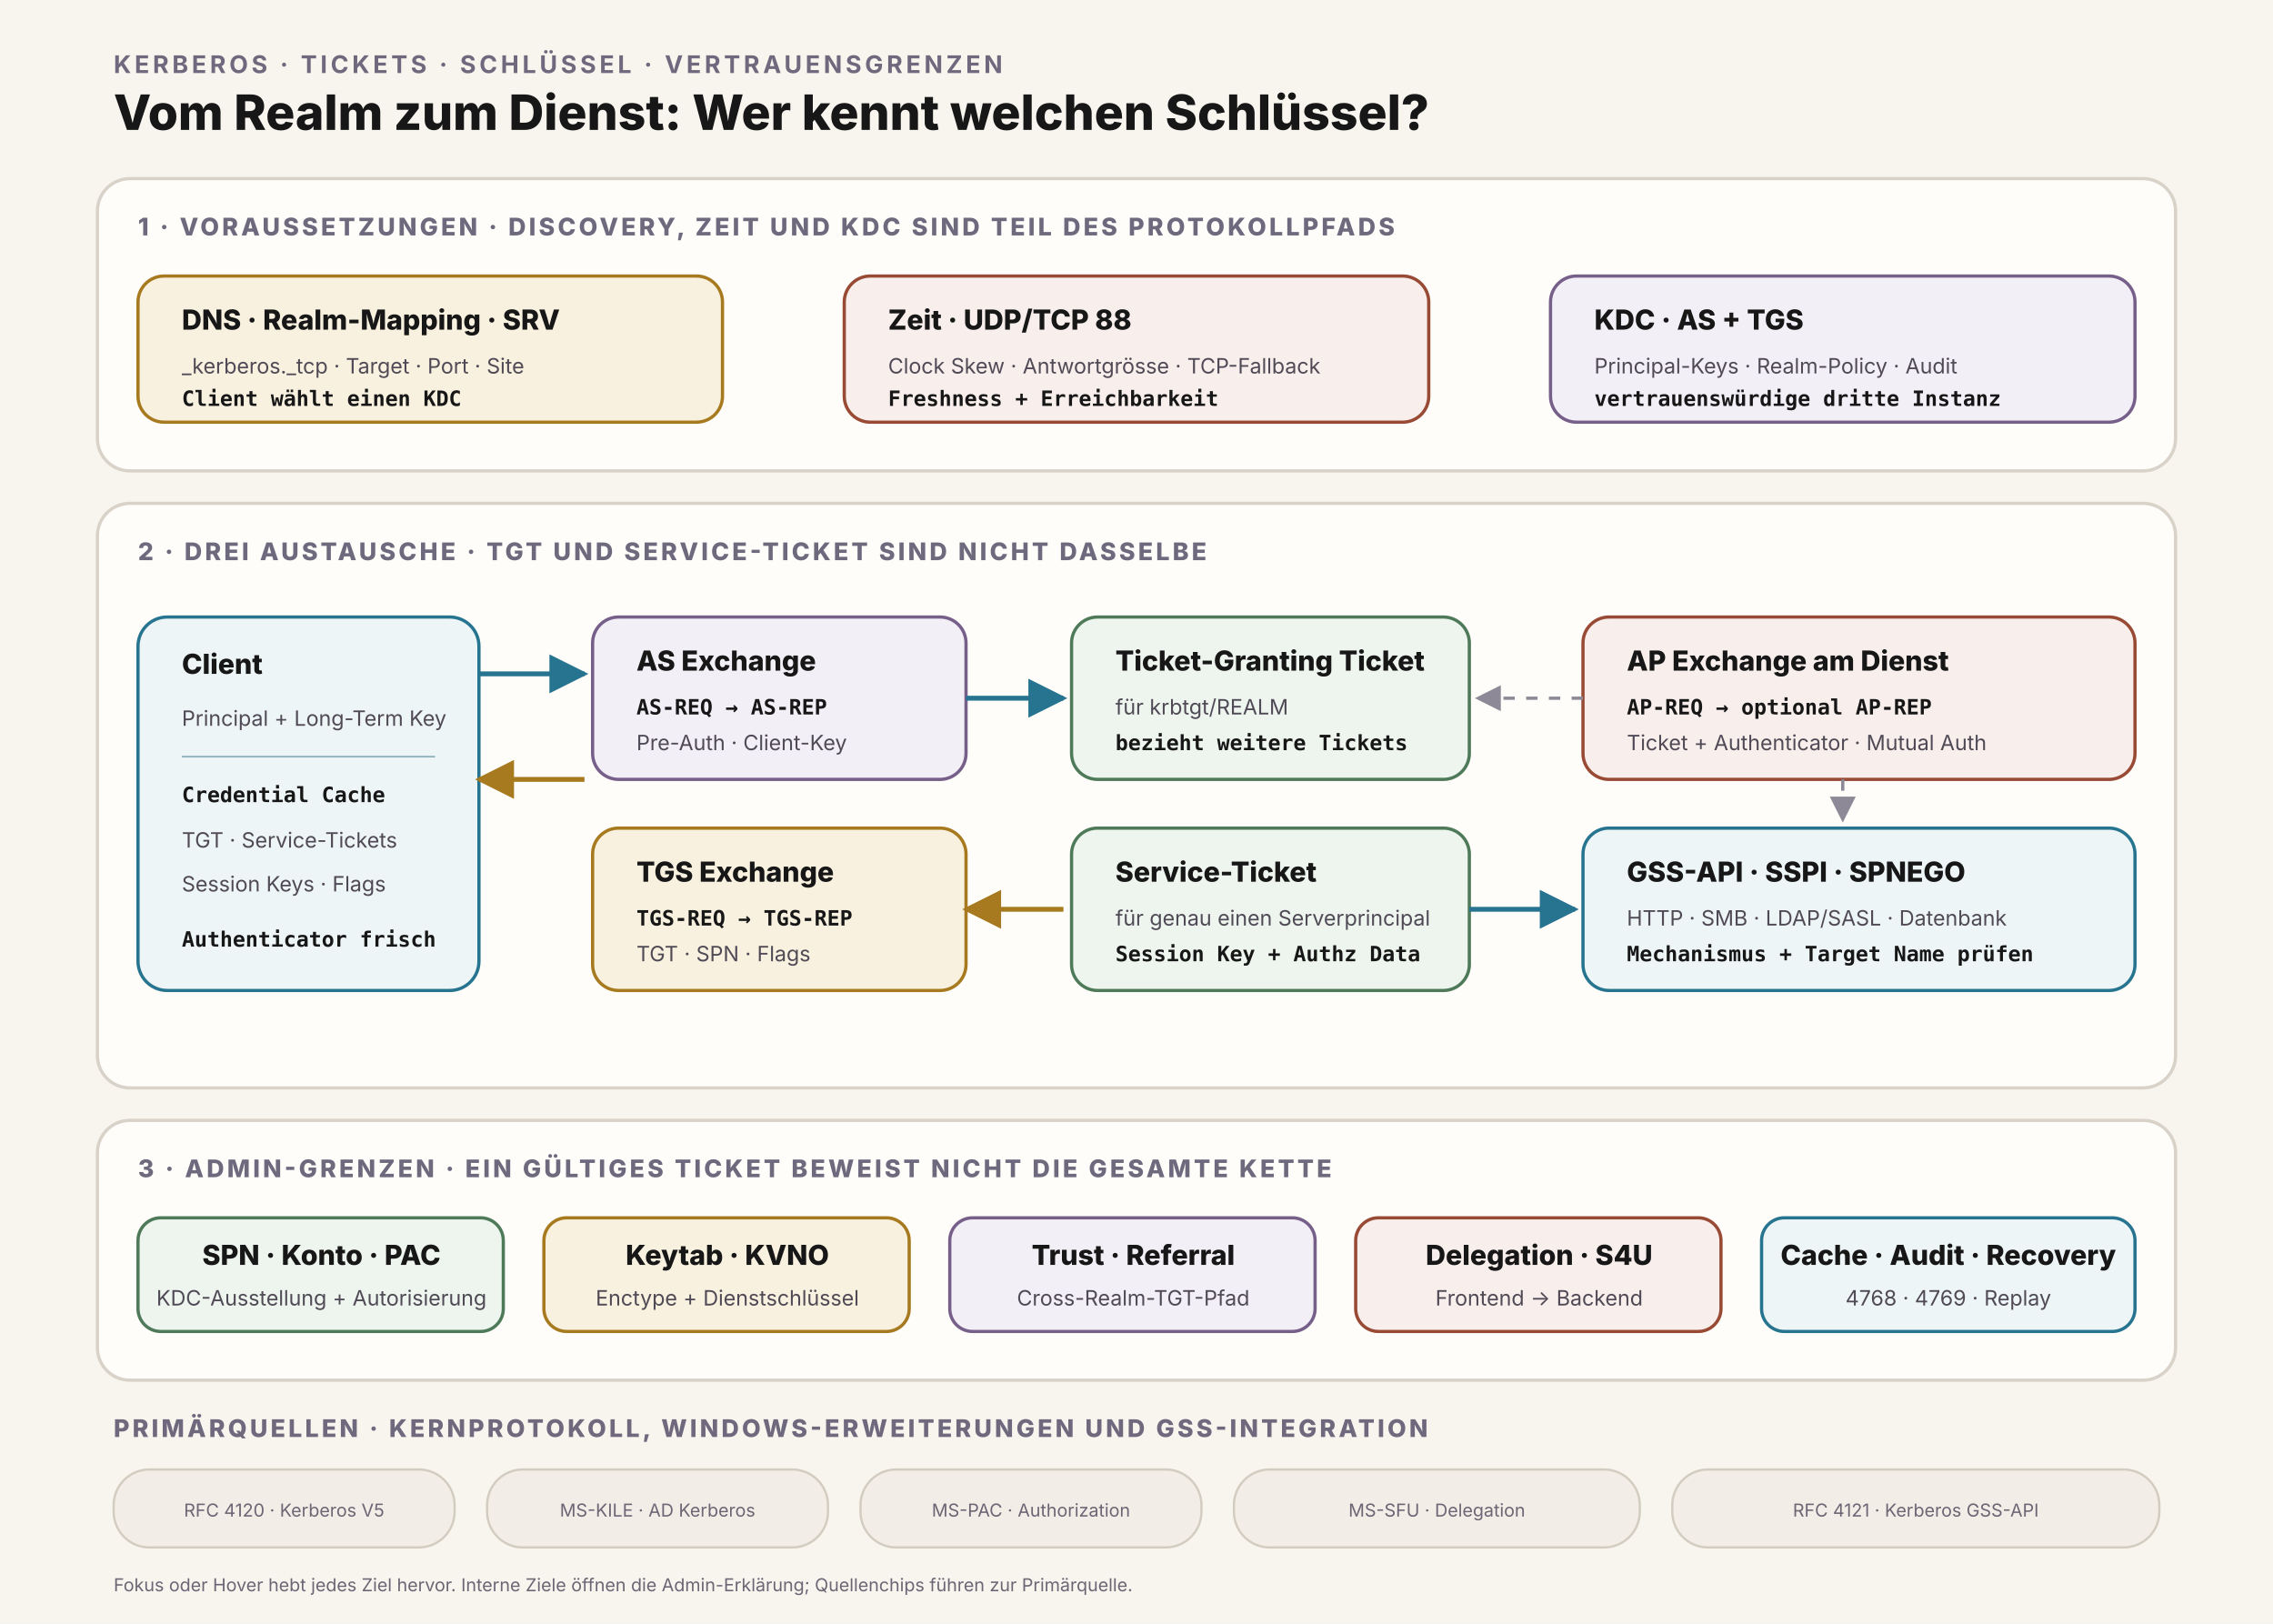
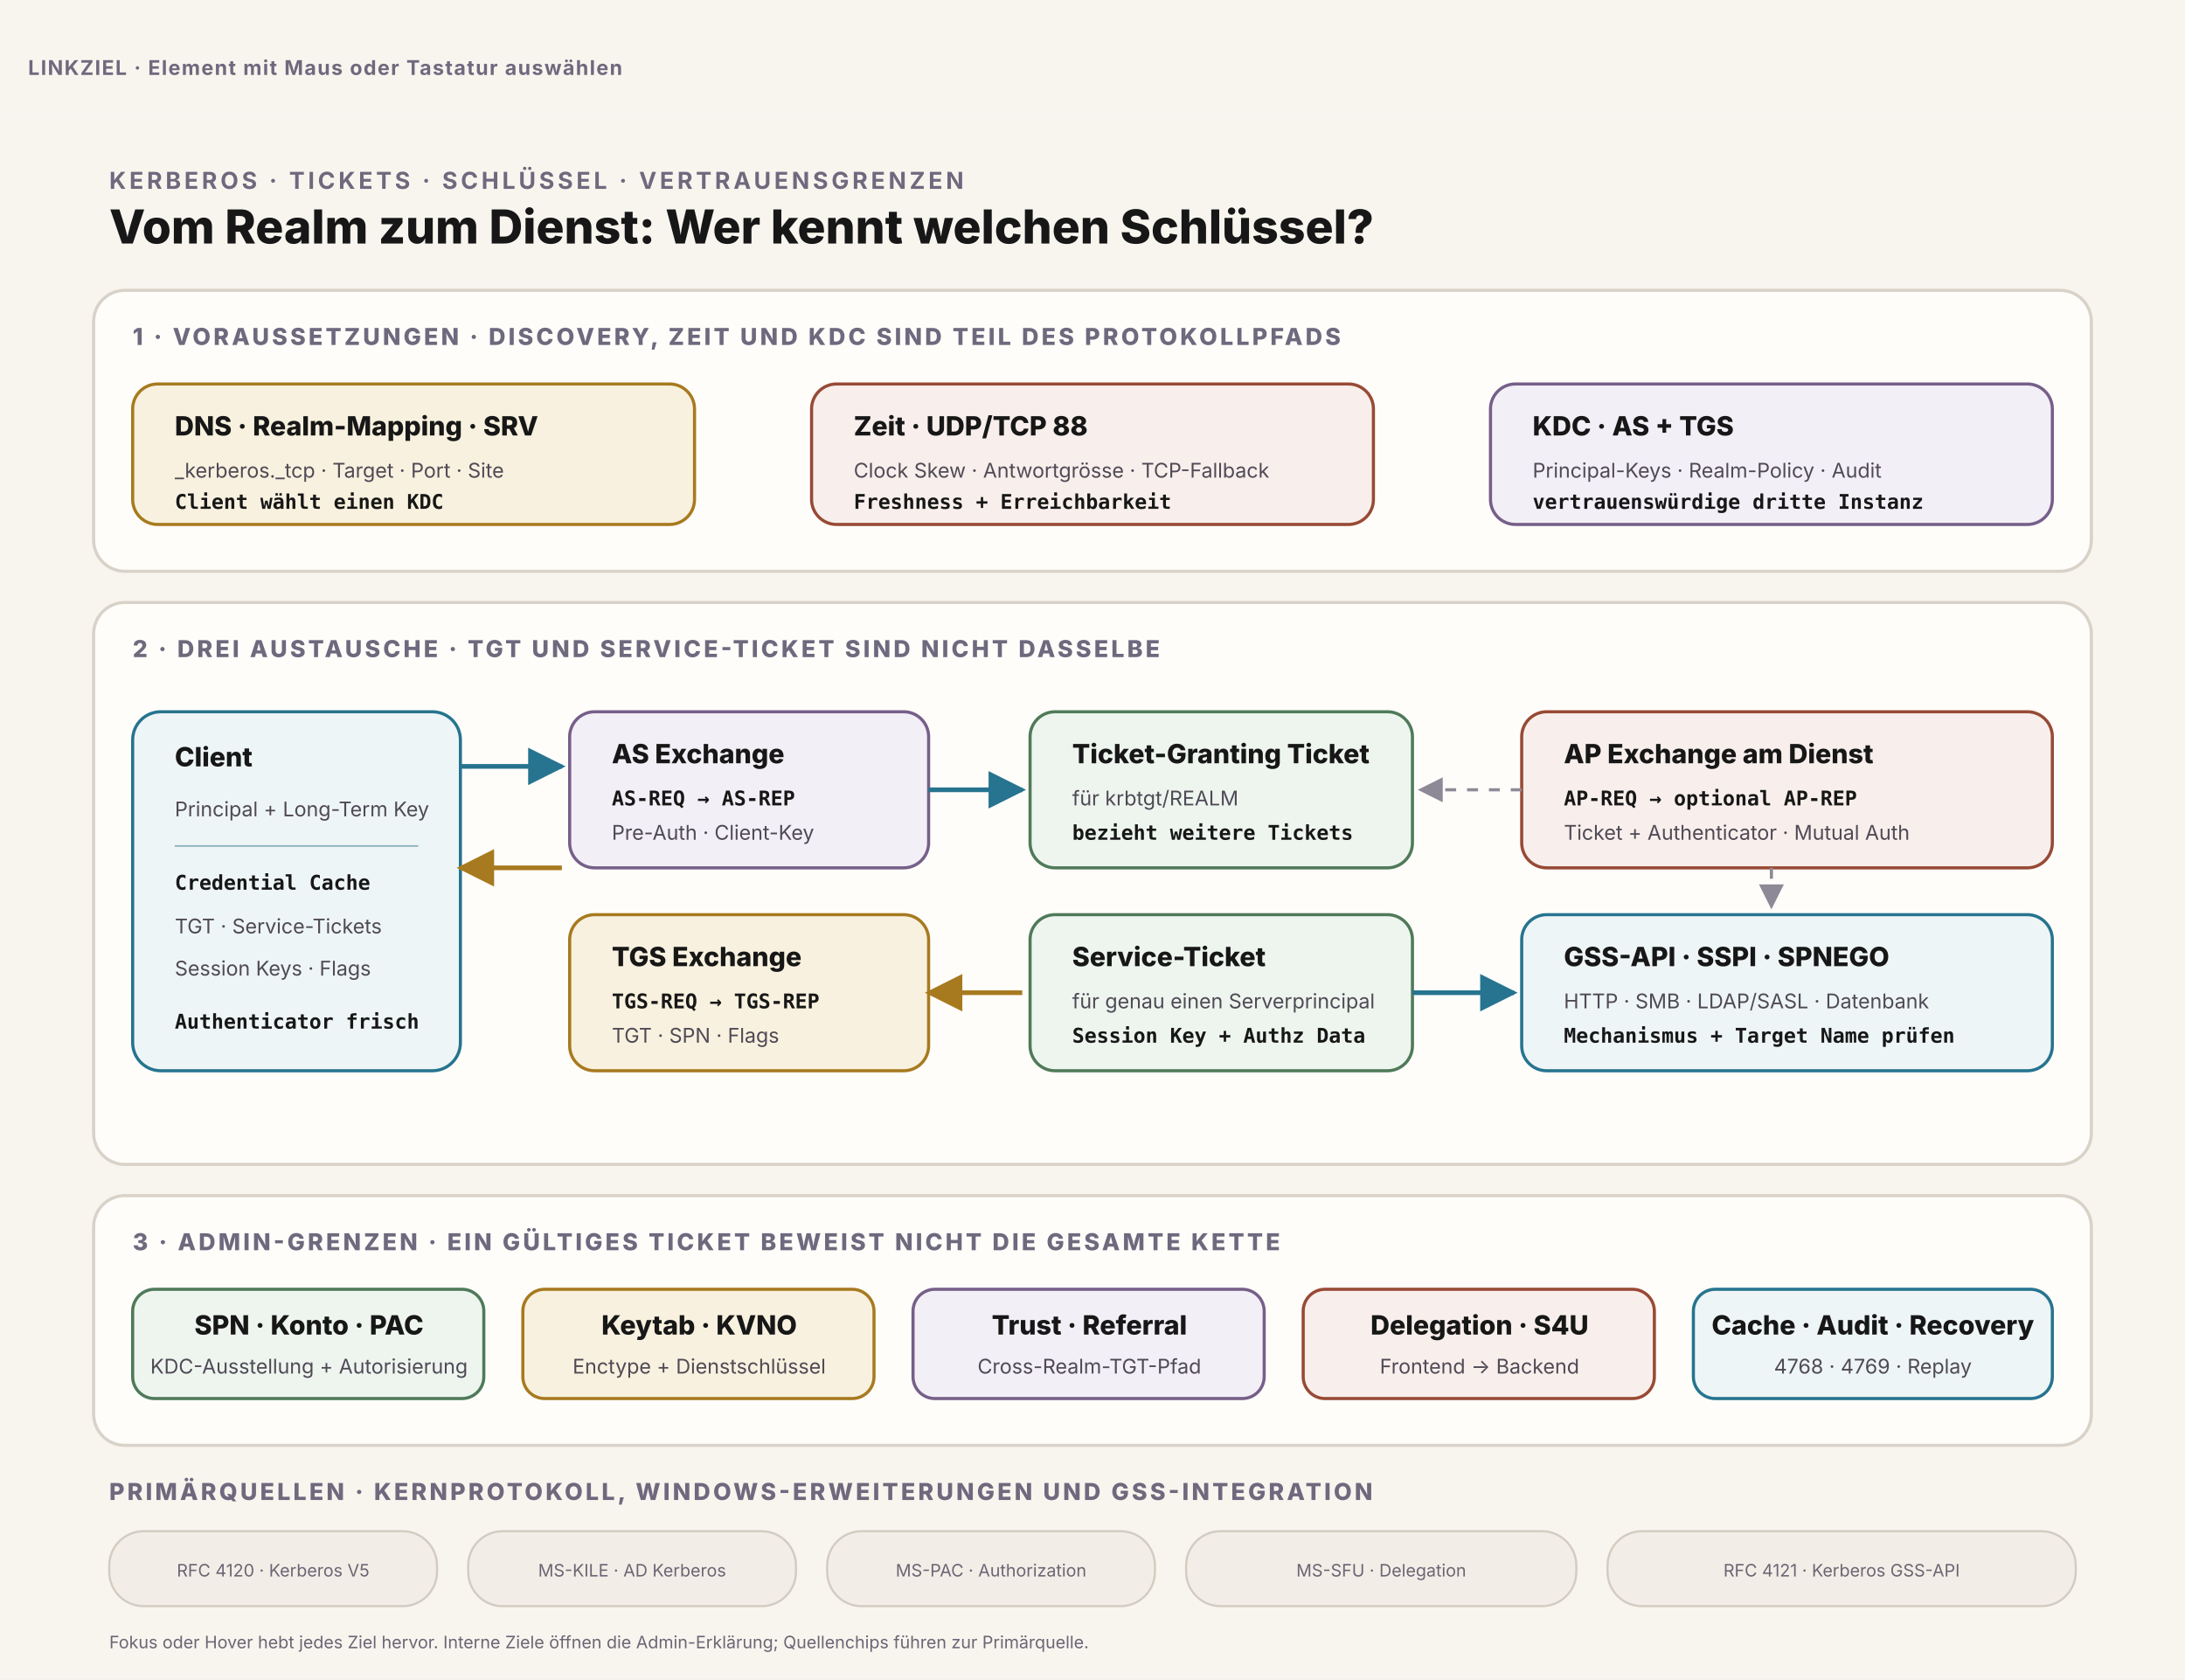
- <svg xmlns="http://www.w3.org/2000/svg" viewBox="0 0 1400 1000" role="img" aria-labelledby="title desc">
+ <svg xmlns="http://www.w3.org/2000/svg" viewBox="0 -76 1400 1076" role="img" aria-labelledby="title desc">
  <style>
    :root { color-scheme: light; }
    * { box-sizing: border-box; }
    text { font-family: Inter, ui-sans-serif, system-ui, -apple-system, BlinkMacSystemFont, "Segoe UI", sans-serif; fill: #171717; }
    .bg { fill: #f8f5ef; }
    .panel { fill: #fffdfa; stroke: #d8d2c8; stroke-width: 2; }
    .hit { fill: #eef5f6; stroke: #26748f; stroke-width: 2; transition: fill .16s ease, stroke .16s ease, filter .16s ease; }
    .hit.gold { fill: #f8f1df; stroke: #a77a1f; }
    .hit.red { fill: #f8efec; stroke: #984a35; }
    .hit.green { fill: #eef5ef; stroke: #4f7a59; }
    .hit.violet { fill: #f3eff7; stroke: #765f89; }
    a:hover .hit, a:focus .hit { fill: #d2e9ee; stroke: #0d5872; filter: drop-shadow(0 5px 7px rgba(23, 69, 84, .22)); }
    a:hover .hit.gold, a:focus .hit.gold { fill: #f2dfad; stroke: #7c5811; }
    a:hover .hit.red, a:focus .hit.red { fill: #f2d8cf; stroke: #743321; }
    a:hover .hit.green, a:focus .hit.green { fill: #dbeadf; stroke: #315f3c; }
    a:hover .hit.violet, a:focus .hit.violet { fill: #e5d9ed; stroke: #59436c; }
    a:focus { outline: none; }
    .kicker { font-size: 15px; font-weight: 750; letter-spacing: 2.1px; fill: #6f697e; }
    .title { font-size: 30px; font-weight: 780; }
    .section { font-size: 15px; font-weight: 780; letter-spacing: 1.8px; fill: #6f697e; }
    .box-title { font-size: 17px; font-weight: 760; }
    .box-copy { font-size: 13px; fill: #4f4a55; }
    .mono { font-family: "Cascadia Mono", "SFMono-Regular", Consolas, monospace; font-size: 13px; font-weight: 680; }
    .tiny { font-size: 11px; fill: #6b6574; }
    .chip { fill: #f2eee7; stroke: #d3ccc1; stroke-width: 1.4; transition: fill .16s ease, stroke .16s ease; }
    a:hover .chip, a:focus .chip { fill: #d9ebef; stroke: #26748f; }
    .arrow { fill: none; stroke: #26748f; stroke-width: 3; marker-end: url(#arrow); }
    .arrow-gold { fill: none; stroke: #a77a1f; stroke-width: 3; marker-end: url(#arrowGold); }
    .dash { fill: none; stroke: #8e8996; stroke-width: 2; stroke-dasharray: 7 7; marker-end: url(#arrowMuted); }
  </style>
  <defs>
    <marker id="arrow" viewBox="0 0 10 10" refX="9" refY="5" markerWidth="8" markerHeight="8" orient="auto-start-reverse">
      <path d="M 0 0 L 10 5 L 0 10 z" fill="#26748f" />
    </marker>
    <marker id="arrowGold" viewBox="0 0 10 10" refX="9" refY="5" markerWidth="8" markerHeight="8" orient="auto-start-reverse">
      <path d="M 0 0 L 10 5 L 0 10 z" fill="#a77a1f" />
    </marker>
    <marker id="arrowMuted" viewBox="0 0 10 10" refX="9" refY="5" markerWidth="8" markerHeight="8" orient="auto-start-reverse">
      <path d="M 0 0 L 10 5 L 0 10 z" fill="#8e8996" />
    </marker>
  </defs>
  <rect class="bg" width="1400" height="1000" />
  <text class="kicker" x="70" y="45">KERBEROS · TICKETS · SCHLÜSSEL · VERTRAUENSGRENZEN</text>
  <text class="title" x="70" y="80">Vom Realm zum Dienst: Wer kennt welchen Schlüssel?</text>
  <rect class="panel" x="60" y="110" width="1280" height="180" rx="20" />
  <text class="section" x="85" y="145">1 · VORAUSSETZUNGEN · DISCOVERY, ZEIT UND KDC SIND TEIL DES PROTOKOLLPFADS</text>
  <a data-link-hint="1" href="/kb/dns" target="_top" tabindex="0" aria-label="DNS · Realm-Mapping · SRV – _kerberos._tcp · Target · Port · Site – Client wählt einen KDC">
    <rect class="hit gold" x="85" y="170" width="360" height="90" rx="16" />
    <text class="box-title" x="112" y="203">DNS · Realm-Mapping · SRV</text>
    <text class="box-copy" x="112" y="230">_kerberos._tcp · Target · Port · Site</text>
    <text class="mono" x="112" y="250">Client wählt einen KDC</text>
  </a>
  <a data-link-hint="2" href="/kb/kerberos#tickets-zeiten-flags-und-transport" target="_top" tabindex="0" aria-label="Zeit · UDP/TCP 88 – Clock Skew · Antwortgrösse · TCP-Fallback – Freshness + Erreichbarkeit">
    <rect class="hit red" x="520" y="170" width="360" height="90" rx="16" />
    <text class="box-title" x="547" y="203">Zeit · UDP/TCP 88</text>
    <text class="box-copy" x="547" y="230">Clock Skew · Antwortgrösse · TCP-Fallback</text>
    <text class="mono" x="547" y="250">Freshness + Erreichbarkeit</text>
  </a>
  <a data-link-hint="3" href="/kb/kerberos#architekturansatz-vertrauenswürdige-dritte-instanz" target="_top" tabindex="0" aria-label="KDC · AS + TGS – Principal-Keys · Realm-Policy · Audit – vertrauenswürdige dritte Instanz">
    <rect class="hit violet" x="955" y="170" width="360" height="90" rx="16" />
    <text class="box-title" x="982" y="203">KDC · AS + TGS</text>
    <text class="box-copy" x="982" y="230">Principal-Keys · Realm-Policy · Audit</text>
    <text class="mono" x="982" y="250">vertrauenswürdige dritte Instanz</text>
  </a>
  <rect class="panel" x="60" y="310" width="1280" height="360" rx="20" />
  <text class="section" x="85" y="345">2 · DREI AUSTAUSCHE · TGT UND SERVICE-TICKET SIND NICHT DASSELBE</text>
  <a data-link-hint="4" href="/kb/kerberos#principals-realms-und-schlüsselmaterial" target="_top" tabindex="0" aria-label="Client – Principal + Long-Term Key – Credential Cache">
    <rect class="hit" x="85" y="380" width="210" height="230" rx="18" />
    <text class="box-title" x="112" y="415">Client</text>
    <text class="box-copy" x="112" y="447">Principal + Long-Term Key</text>
    <line x1="112" y1="466" x2="268" y2="466" stroke="#8aafb9" />
    <text class="mono" x="112" y="494">Credential Cache</text>
    <text class="box-copy" x="112" y="522">TGT · Service-Tickets</text>
    <text class="box-copy" x="112" y="549">Session Keys · Flags</text>
    <text class="mono" x="112" y="583">Authenticator frisch</text>
  </a>
  <path class="arrow" d="M 295 415 H 360" />
  <path class="arrow-gold" d="M 360 480 H 295" />
  <a data-link-hint="5" href="/kb/kerberos#protokollfluss-as-tgs-und-ap" target="_top" tabindex="0" aria-label="AS Exchange – AS-REQ → AS-REP – Pre-Auth · Client-Key">
    <rect class="hit violet" x="365" y="380" width="230" height="100" rx="16" />
    <text class="box-title" x="392" y="413">AS Exchange</text>
    <text class="mono" x="392" y="440">AS-REQ → AS-REP</text>
    <text class="box-copy" x="392" y="462">Pre-Auth · Client-Key</text>
  </a>
  <a data-link-hint="6" href="/kb/kerberos#protokollfluss-as-tgs-und-ap" target="_top" tabindex="0" aria-label="TGS Exchange – TGS-REQ → TGS-REP – TGT · SPN · Flags">
    <rect class="hit gold" x="365" y="510" width="230" height="100" rx="16" />
    <text class="box-title" x="392" y="543">TGS Exchange</text>
    <text class="mono" x="392" y="570">TGS-REQ → TGS-REP</text>
    <text class="box-copy" x="392" y="592">TGT · SPN · Flags</text>
  </a>
  <path class="arrow" d="M 595 430 H 655" />
  <path class="arrow-gold" d="M 655 560 H 595" />
  <a data-link-hint="7" href="/kb/kerberos#tickets-zeiten-flags-und-transport" target="_top" tabindex="0" aria-label="Ticket-Granting Ticket – für krbtgt/REALM – bezieht weitere Tickets">
    <rect class="hit green" x="660" y="380" width="245" height="100" rx="16" />
    <text class="box-title" x="687" y="413">Ticket-Granting Ticket</text>
    <text class="box-copy" x="687" y="440">für krbtgt/REALM</text>
    <text class="mono" x="687" y="462">bezieht weitere Tickets</text>
  </a>
  <a data-link-hint="8" href="/kb/kerberos#principals-realms-und-schlüsselmaterial" target="_top" tabindex="0" aria-label="Service-Ticket – für genau einen Serverprincipal – Session Key + Authz Data">
    <rect class="hit green" x="660" y="510" width="245" height="100" rx="16" />
    <text class="box-title" x="687" y="543">Service-Ticket</text>
    <text class="box-copy" x="687" y="570">für genau einen Serverprincipal</text>
    <text class="mono" x="687" y="592">Session Key + Authz Data</text>
  </a>
  <path class="arrow" d="M 905 560 H 970" />
  <a data-link-hint="9" href="/kb/kerberos#protokollfluss-as-tgs-und-ap" target="_top" tabindex="0" aria-label="AP Exchange am Dienst – AP-REQ → optional AP-REP – Ticket + Authenticator · Mutual Auth">
    <rect class="hit red" x="975" y="380" width="340" height="100" rx="16" />
    <text class="box-title" x="1002" y="413">AP Exchange am Dienst</text>
    <text class="mono" x="1002" y="440">AP-REQ → optional AP-REP</text>
    <text class="box-copy" x="1002" y="462">Ticket + Authenticator · Mutual Auth</text>
  </a>
  <a data-link-hint="10" href="/kb/kerberos#einbettung-in-anwendungsprotokolle" target="_top" tabindex="0" aria-label="GSS-API · SSPI · SPNEGO – HTTP · SMB · LDAP/SASL · Datenbank – Mechanismus + Target Name prüfen">
    <rect class="hit" x="975" y="510" width="340" height="100" rx="16" />
    <text class="box-title" x="1002" y="543">GSS-API · SSPI · SPNEGO</text>
    <text class="box-copy" x="1002" y="570">HTTP · SMB · LDAP/SASL · Datenbank</text>
    <text class="mono" x="1002" y="592">Mechanismus + Target Name prüfen</text>
  </a>
  <path class="dash" d="M 1135 480 V 505" />
  <path class="dash" d="M 975 430 H 910" />
  <rect class="panel" x="60" y="690" width="1280" height="160" rx="20" />
  <text class="section" x="85" y="725">3 · ADMIN-GRENZEN · EIN GÜLTIGES TICKET BEWEIST NICHT DIE GESAMTE KETTE</text>
  <a data-link-hint="11" href="/kb/kerberos#active-directory-als-kerberos-realm" target="_top" tabindex="0" aria-label="SPN · Konto · PAC – KDC-Ausstellung + Autorisierung">
    <rect class="hit green" x="85" y="750" width="225" height="70" rx="14" />
    <text class="box-title" x="198" y="779" text-anchor="middle">SPN · Konto · PAC</text>
    <text class="box-copy" x="198" y="804" text-anchor="middle">KDC-Ausstellung + Autorisierung</text>
  </a>
  <a data-link-hint="12" href="/kb/kerberos#principals-realms-und-schlüsselmaterial" target="_top" tabindex="0" aria-label="Keytab · KVNO – Enctype + Dienstschlüssel">
    <rect class="hit gold" x="335" y="750" width="225" height="70" rx="14" />
    <text class="box-title" x="448" y="779" text-anchor="middle">Keytab · KVNO</text>
    <text class="box-copy" x="448" y="804" text-anchor="middle">Enctype + Dienstschlüssel</text>
  </a>
  <a data-link-hint="13" href="/kb/kerberos#trusts-und-cross-realm-pfade" target="_top" tabindex="0" aria-label="Trust · Referral – Cross-Realm-TGT-Pfad">
    <rect class="hit violet" x="585" y="750" width="225" height="70" rx="14" />
    <text class="box-title" x="698" y="779" text-anchor="middle">Trust · Referral</text>
    <text class="box-copy" x="698" y="804" text-anchor="middle">Cross-Realm-TGT-Pfad</text>
  </a>
  <a data-link-hint="14" href="/kb/kerberos#delegation-und-der-double-hop" target="_top" tabindex="0" aria-label="Delegation · S4U – Frontend → Backend">
    <rect class="hit red" x="835" y="750" width="225" height="70" rx="14" />
    <text class="box-title" x="948" y="779" text-anchor="middle">Delegation · S4U</text>
    <text class="box-copy" x="948" y="804" text-anchor="middle">Frontend → Backend</text>
  </a>
  <a data-link-hint="15" href="/kb/kerberos#betriebsmodell-monitoring-und-recovery" target="_top" tabindex="0" aria-label="Cache · Audit · Recovery – 4768 · 4769 · Replay">
    <rect class="hit" x="1085" y="750" width="230" height="70" rx="14" />
    <text class="box-title" x="1200" y="779" text-anchor="middle">Cache · Audit · Recovery</text>
    <text class="box-copy" x="1200" y="804" text-anchor="middle">4768 · 4769 · Replay</text>
  </a>
  <text class="section" x="70" y="885">PRIMÄRQUELLEN · KERNPROTOKOLL, WINDOWS-ERWEITERUNGEN UND GSS-INTEGRATION</text>
  <a data-link-hint="16" href="https://datatracker.ietf.org/doc/html/rfc4120" rel="noopener noreferrer" tabindex="0" aria-label="RFC 4120 · Kerberos V5" target="_top">
    <rect class="chip" x="70" y="905" width="210" height="48" rx="22" />
    <text class="tiny" x="175" y="934" text-anchor="middle">RFC 4120 · Kerberos V5</text>
  </a>
  <a data-link-hint="17" href="https://learn.microsoft.com/en-us/openspecs/windows_protocols/ms-kile/" rel="noopener noreferrer" tabindex="0" aria-label="MS-KILE · AD Kerberos" target="_top">
    <rect class="chip" x="300" y="905" width="210" height="48" rx="22" />
    <text class="tiny" x="405" y="934" text-anchor="middle">MS-KILE · AD Kerberos</text>
  </a>
  <a data-link-hint="18" href="https://learn.microsoft.com/en-us/openspecs/windows_protocols/ms-pac/166d8064-c863-41e1-9c23-edaaa5f36962" rel="noopener noreferrer" tabindex="0" aria-label="MS-PAC · Authorization" target="_top">
    <rect class="chip" x="530" y="905" width="210" height="48" rx="22" />
    <text class="tiny" x="635" y="934" text-anchor="middle">MS-PAC · Authorization</text>
  </a>
  <a data-link-hint="19" href="https://learn.microsoft.com/en-us/openspecs/windows_protocols/ms-sfu/36d103d2-61a6-42d5-a725-74de3205cdaf" rel="noopener noreferrer" tabindex="0" aria-label="MS-SFU · Delegation" target="_top">
    <rect class="chip" x="760" y="905" width="250" height="48" rx="22" />
    <text class="tiny" x="885" y="934" text-anchor="middle">MS-SFU · Delegation</text>
  </a>
  <a data-link-hint="20" href="https://datatracker.ietf.org/doc/html/rfc4121" rel="noopener noreferrer" tabindex="0" aria-label="RFC 4121 · Kerberos GSS-API" target="_top">
    <rect class="chip" x="1030" y="905" width="300" height="48" rx="22" />
    <text class="tiny" x="1180" y="934" text-anchor="middle">RFC 4121 · Kerberos GSS-API</text>
  </a>
  <text class="tiny" x="70" y="980">Fokus oder Hover hebt jedes Ziel hervor. Interne Ziele öffnen die Admin-Erklärung; Quellenchips führen zur Primärquelle.</text>
  <style>
+     .link-target-gutter{fill:#f8f5ef}
+     .link-target-placeholder{font:650 13px system-ui,-apple-system,"Segoe UI",sans-serif;letter-spacing:.06em;fill:#6f697e}
    .link-target-ui{opacity:0;transition:opacity .12s ease;pointer-events:none}
    svg:has(a[href]:hover) .link-target-ui,svg:has(a[href]:focus) .link-target-ui{opacity:1}
    .link-target-backdrop{fill:#13263a;stroke:#ffffff;stroke-width:2}
    .link-target-copy{opacity:0}
    .link-target-label{font:700 16px system-ui,-apple-system,"Segoe UI",sans-serif;fill:#ffffff}
    .link-target-address{font:500 12px ui-monospace,"SFMono-Regular",Consolas,monospace;fill:#bfe7ff}
svg:has(a[data-link-hint="1"]:hover) .link-target-copy-1,svg:has(a[data-link-hint="1"]:focus) .link-target-copy-1{opacity:1}
svg:has(a[data-link-hint="2"]:hover) .link-target-copy-2,svg:has(a[data-link-hint="2"]:focus) .link-target-copy-2{opacity:1}
svg:has(a[data-link-hint="3"]:hover) .link-target-copy-3,svg:has(a[data-link-hint="3"]:focus) .link-target-copy-3{opacity:1}
svg:has(a[data-link-hint="4"]:hover) .link-target-copy-4,svg:has(a[data-link-hint="4"]:focus) .link-target-copy-4{opacity:1}
svg:has(a[data-link-hint="5"]:hover) .link-target-copy-5,svg:has(a[data-link-hint="5"]:focus) .link-target-copy-5{opacity:1}
svg:has(a[data-link-hint="6"]:hover) .link-target-copy-6,svg:has(a[data-link-hint="6"]:focus) .link-target-copy-6{opacity:1}
svg:has(a[data-link-hint="7"]:hover) .link-target-copy-7,svg:has(a[data-link-hint="7"]:focus) .link-target-copy-7{opacity:1}
svg:has(a[data-link-hint="8"]:hover) .link-target-copy-8,svg:has(a[data-link-hint="8"]:focus) .link-target-copy-8{opacity:1}
svg:has(a[data-link-hint="9"]:hover) .link-target-copy-9,svg:has(a[data-link-hint="9"]:focus) .link-target-copy-9{opacity:1}
svg:has(a[data-link-hint="10"]:hover) .link-target-copy-10,svg:has(a[data-link-hint="10"]:focus) .link-target-copy-10{opacity:1}
svg:has(a[data-link-hint="11"]:hover) .link-target-copy-11,svg:has(a[data-link-hint="11"]:focus) .link-target-copy-11{opacity:1}
svg:has(a[data-link-hint="12"]:hover) .link-target-copy-12,svg:has(a[data-link-hint="12"]:focus) .link-target-copy-12{opacity:1}
svg:has(a[data-link-hint="13"]:hover) .link-target-copy-13,svg:has(a[data-link-hint="13"]:focus) .link-target-copy-13{opacity:1}
svg:has(a[data-link-hint="14"]:hover) .link-target-copy-14,svg:has(a[data-link-hint="14"]:focus) .link-target-copy-14{opacity:1}
svg:has(a[data-link-hint="15"]:hover) .link-target-copy-15,svg:has(a[data-link-hint="15"]:focus) .link-target-copy-15{opacity:1}
svg:has(a[data-link-hint="16"]:hover) .link-target-copy-16,svg:has(a[data-link-hint="16"]:focus) .link-target-copy-16{opacity:1}
svg:has(a[data-link-hint="17"]:hover) .link-target-copy-17,svg:has(a[data-link-hint="17"]:focus) .link-target-copy-17{opacity:1}
svg:has(a[data-link-hint="18"]:hover) .link-target-copy-18,svg:has(a[data-link-hint="18"]:focus) .link-target-copy-18{opacity:1}
svg:has(a[data-link-hint="19"]:hover) .link-target-copy-19,svg:has(a[data-link-hint="19"]:focus) .link-target-copy-19{opacity:1}
svg:has(a[data-link-hint="20"]:hover) .link-target-copy-20,svg:has(a[data-link-hint="20"]:focus) .link-target-copy-20{opacity:1}
  </style>
+   <rect class="link-target-gutter" x="0" y="-76" width="1400" height="76" />
+   <text class="link-target-placeholder" x="18" y="-28">LINKZIEL · Element mit Maus oder Tastatur auswählen</text>
  <g class="link-target-ui" aria-hidden="true" pointer-events="none">
-     <rect class="link-target-backdrop" x="12" y="10" width="1376" height="62" rx="12" />
+     <rect class="link-target-backdrop" x="12" y="-70" width="1376" height="62" rx="12" />
    <g class="link-target-copy link-target-copy-1">
-       <text class="link-target-label" x="26" y="38">Öffnet: DNS · Realm-Mapping · SRV – _kerberos._tcp · Target · Port · Site – Client wählt einen KDC</text>
-       <text class="link-target-address" x="26" y="60">Ziel: /kb/dns</text>
+       <text class="link-target-label" x="26" y="-42">Öffnet: DNS · Realm-Mapping · SRV – _kerberos._tcp · Target · Port · Site – Client wählt einen KDC</text>
+       <text class="link-target-address" x="26" y="-20">Ziel: /kb/dns</text>
    </g>
    <g class="link-target-copy link-target-copy-2">
-       <text class="link-target-label" x="26" y="38">Öffnet: Zeit · UDP/TCP 88 – Clock Skew · Antwortgrösse · TCP-Fallback – Freshness + Erreichbarkeit</text>
-       <text class="link-target-address" x="26" y="60">Ziel: /kb/kerberos#tickets-zeiten-flags-und-transport</text>
+       <text class="link-target-label" x="26" y="-42">Öffnet: Zeit · UDP/TCP 88 – Clock Skew · Antwortgrösse · TCP-Fallback – Freshness + Erreichbarkeit</text>
+       <text class="link-target-address" x="26" y="-20">Ziel: /kb/kerberos#tickets-zeiten-flags-und-transport</text>
    </g>
    <g class="link-target-copy link-target-copy-3">
-       <text class="link-target-label" x="26" y="38">Öffnet: KDC · AS + TGS – Principal-Keys · Realm-Policy · Audit – vertrauenswürdige dritte Instanz</text>
-       <text class="link-target-address" x="26" y="60">Ziel: /kb/kerberos#architekturansatz-vertrauenswürdige-dritte-instanz</text>
+       <text class="link-target-label" x="26" y="-42">Öffnet: KDC · AS + TGS – Principal-Keys · Realm-Policy · Audit – vertrauenswürdige dritte Instanz</text>
+       <text class="link-target-address" x="26" y="-20">Ziel: /kb/kerberos#architekturansatz-vertrauenswürdige-dritte-instanz</text>
    </g>
    <g class="link-target-copy link-target-copy-4">
-       <text class="link-target-label" x="26" y="38">Öffnet: Client – Principal + Long-Term Key – Credential Cache</text>
-       <text class="link-target-address" x="26" y="60">Ziel: /kb/kerberos#principals-realms-und-schlüsselmaterial</text>
+       <text class="link-target-label" x="26" y="-42">Öffnet: Client – Principal + Long-Term Key – Credential Cache</text>
+       <text class="link-target-address" x="26" y="-20">Ziel: /kb/kerberos#principals-realms-und-schlüsselmaterial</text>
    </g>
    <g class="link-target-copy link-target-copy-5">
-       <text class="link-target-label" x="26" y="38">Öffnet: AS Exchange – AS-REQ → AS-REP – Pre-Auth · Client-Key</text>
-       <text class="link-target-address" x="26" y="60">Ziel: /kb/kerberos#protokollfluss-as-tgs-und-ap</text>
+       <text class="link-target-label" x="26" y="-42">Öffnet: AS Exchange – AS-REQ → AS-REP – Pre-Auth · Client-Key</text>
+       <text class="link-target-address" x="26" y="-20">Ziel: /kb/kerberos#protokollfluss-as-tgs-und-ap</text>
    </g>
    <g class="link-target-copy link-target-copy-6">
-       <text class="link-target-label" x="26" y="38">Öffnet: TGS Exchange – TGS-REQ → TGS-REP – TGT · SPN · Flags</text>
-       <text class="link-target-address" x="26" y="60">Ziel: /kb/kerberos#protokollfluss-as-tgs-und-ap</text>
+       <text class="link-target-label" x="26" y="-42">Öffnet: TGS Exchange – TGS-REQ → TGS-REP – TGT · SPN · Flags</text>
+       <text class="link-target-address" x="26" y="-20">Ziel: /kb/kerberos#protokollfluss-as-tgs-und-ap</text>
    </g>
    <g class="link-target-copy link-target-copy-7">
-       <text class="link-target-label" x="26" y="38">Öffnet: Ticket-Granting Ticket – für krbtgt/REALM – bezieht weitere Tickets</text>
-       <text class="link-target-address" x="26" y="60">Ziel: /kb/kerberos#tickets-zeiten-flags-und-transport</text>
+       <text class="link-target-label" x="26" y="-42">Öffnet: Ticket-Granting Ticket – für krbtgt/REALM – bezieht weitere Tickets</text>
+       <text class="link-target-address" x="26" y="-20">Ziel: /kb/kerberos#tickets-zeiten-flags-und-transport</text>
    </g>
    <g class="link-target-copy link-target-copy-8">
-       <text class="link-target-label" x="26" y="38">Öffnet: Service-Ticket – für genau einen Serverprincipal – Session Key + Authz Data</text>
-       <text class="link-target-address" x="26" y="60">Ziel: /kb/kerberos#principals-realms-und-schlüsselmaterial</text>
+       <text class="link-target-label" x="26" y="-42">Öffnet: Service-Ticket – für genau einen Serverprincipal – Session Key + Authz Data</text>
+       <text class="link-target-address" x="26" y="-20">Ziel: /kb/kerberos#principals-realms-und-schlüsselmaterial</text>
    </g>
    <g class="link-target-copy link-target-copy-9">
-       <text class="link-target-label" x="26" y="38">Öffnet: AP Exchange am Dienst – AP-REQ → optional AP-REP – Ticket + Authenticator · Mutual Auth</text>
-       <text class="link-target-address" x="26" y="60">Ziel: /kb/kerberos#protokollfluss-as-tgs-und-ap</text>
+       <text class="link-target-label" x="26" y="-42">Öffnet: AP Exchange am Dienst – AP-REQ → optional AP-REP – Ticket + Authenticator · Mutual Auth</text>
+       <text class="link-target-address" x="26" y="-20">Ziel: /kb/kerberos#protokollfluss-as-tgs-und-ap</text>
    </g>
    <g class="link-target-copy link-target-copy-10">
-       <text class="link-target-label" x="26" y="38">Öffnet: GSS-API · SSPI · SPNEGO – HTTP · SMB · LDAP/SASL · Datenbank – Mechanismus + Target Name prüfen</text>
-       <text class="link-target-address" x="26" y="60">Ziel: /kb/kerberos#einbettung-in-anwendungsprotokolle</text>
+       <text class="link-target-label" x="26" y="-42">Öffnet: GSS-API · SSPI · SPNEGO – HTTP · SMB · LDAP/SASL · Datenbank – Mechanismus + Target Name prüfen</text>
+       <text class="link-target-address" x="26" y="-20">Ziel: /kb/kerberos#einbettung-in-anwendungsprotokolle</text>
    </g>
    <g class="link-target-copy link-target-copy-11">
-       <text class="link-target-label" x="26" y="38">Öffnet: SPN · Konto · PAC – KDC-Ausstellung + Autorisierung</text>
-       <text class="link-target-address" x="26" y="60">Ziel: /kb/kerberos#active-directory-als-kerberos-realm</text>
+       <text class="link-target-label" x="26" y="-42">Öffnet: SPN · Konto · PAC – KDC-Ausstellung + Autorisierung</text>
+       <text class="link-target-address" x="26" y="-20">Ziel: /kb/kerberos#active-directory-als-kerberos-realm</text>
    </g>
    <g class="link-target-copy link-target-copy-12">
-       <text class="link-target-label" x="26" y="38">Öffnet: Keytab · KVNO – Enctype + Dienstschlüssel</text>
-       <text class="link-target-address" x="26" y="60">Ziel: /kb/kerberos#principals-realms-und-schlüsselmaterial</text>
+       <text class="link-target-label" x="26" y="-42">Öffnet: Keytab · KVNO – Enctype + Dienstschlüssel</text>
+       <text class="link-target-address" x="26" y="-20">Ziel: /kb/kerberos#principals-realms-und-schlüsselmaterial</text>
    </g>
    <g class="link-target-copy link-target-copy-13">
-       <text class="link-target-label" x="26" y="38">Öffnet: Trust · Referral – Cross-Realm-TGT-Pfad</text>
-       <text class="link-target-address" x="26" y="60">Ziel: /kb/kerberos#trusts-und-cross-realm-pfade</text>
+       <text class="link-target-label" x="26" y="-42">Öffnet: Trust · Referral – Cross-Realm-TGT-Pfad</text>
+       <text class="link-target-address" x="26" y="-20">Ziel: /kb/kerberos#trusts-und-cross-realm-pfade</text>
    </g>
    <g class="link-target-copy link-target-copy-14">
-       <text class="link-target-label" x="26" y="38">Öffnet: Delegation · S4U – Frontend → Backend</text>
-       <text class="link-target-address" x="26" y="60">Ziel: /kb/kerberos#delegation-und-der-double-hop</text>
+       <text class="link-target-label" x="26" y="-42">Öffnet: Delegation · S4U – Frontend → Backend</text>
+       <text class="link-target-address" x="26" y="-20">Ziel: /kb/kerberos#delegation-und-der-double-hop</text>
    </g>
    <g class="link-target-copy link-target-copy-15">
-       <text class="link-target-label" x="26" y="38">Öffnet: Cache · Audit · Recovery – 4768 · 4769 · Replay</text>
-       <text class="link-target-address" x="26" y="60">Ziel: /kb/kerberos#betriebsmodell-monitoring-und-recovery</text>
+       <text class="link-target-label" x="26" y="-42">Öffnet: Cache · Audit · Recovery – 4768 · 4769 · Replay</text>
+       <text class="link-target-address" x="26" y="-20">Ziel: /kb/kerberos#betriebsmodell-monitoring-und-recovery</text>
    </g>
    <g class="link-target-copy link-target-copy-16">
-       <text class="link-target-label" x="26" y="38">Öffnet: RFC 4120 · Kerberos V5</text>
-       <text class="link-target-address" x="26" y="60">Ziel: https://datatracker.ietf.org/doc/html/rfc4120</text>
+       <text class="link-target-label" x="26" y="-42">Öffnet: RFC 4120 · Kerberos V5</text>
+       <text class="link-target-address" x="26" y="-20">Ziel: https://datatracker.ietf.org/doc/html/rfc4120</text>
    </g>
    <g class="link-target-copy link-target-copy-17">
-       <text class="link-target-label" x="26" y="38">Öffnet: MS-KILE · AD Kerberos</text>
-       <text class="link-target-address" x="26" y="60">Ziel: https://learn.microsoft.com/en-us/openspecs/windows_protocols/ms-kile/</text>
+       <text class="link-target-label" x="26" y="-42">Öffnet: MS-KILE · AD Kerberos</text>
+       <text class="link-target-address" x="26" y="-20">Ziel: https://learn.microsoft.com/en-us/openspecs/windows_protocols/ms-kile/</text>
    </g>
    <g class="link-target-copy link-target-copy-18">
-       <text class="link-target-label" x="26" y="38">Öffnet: MS-PAC · Authorization</text>
-       <text class="link-target-address" x="26" y="60">Ziel: https://learn.microsoft.com/en-us/openspecs/windows_protocols/ms-pac/166d8064-c863-41e1-9c23-edaaa5f36962</text>
+       <text class="link-target-label" x="26" y="-42">Öffnet: MS-PAC · Authorization</text>
+       <text class="link-target-address" x="26" y="-20">Ziel: https://learn.microsoft.com/en-us/openspecs/windows_protocols/ms-pac/166d8064-c863-41e1-9c23-edaaa5f36962</text>
    </g>
    <g class="link-target-copy link-target-copy-19">
-       <text class="link-target-label" x="26" y="38">Öffnet: MS-SFU · Delegation</text>
-       <text class="link-target-address" x="26" y="60">Ziel: https://learn.microsoft.com/en-us/openspecs/windows_protocols/ms-sfu/36d103d2-61a6-42d5-a725-74de3205cdaf</text>
+       <text class="link-target-label" x="26" y="-42">Öffnet: MS-SFU · Delegation</text>
+       <text class="link-target-address" x="26" y="-20">Ziel: https://learn.microsoft.com/en-us/openspecs/windows_protocols/ms-sfu/36d103d2-61a6-42d5-a725-74de3205cdaf</text>
    </g>
    <g class="link-target-copy link-target-copy-20">
-       <text class="link-target-label" x="26" y="38">Öffnet: RFC 4121 · Kerberos GSS-API</text>
-       <text class="link-target-address" x="26" y="60">Ziel: https://datatracker.ietf.org/doc/html/rfc4121</text>
+       <text class="link-target-label" x="26" y="-42">Öffnet: RFC 4121 · Kerberos GSS-API</text>
+       <text class="link-target-address" x="26" y="-20">Ziel: https://datatracker.ietf.org/doc/html/rfc4121</text>
    </g>
  </g>
</svg>
